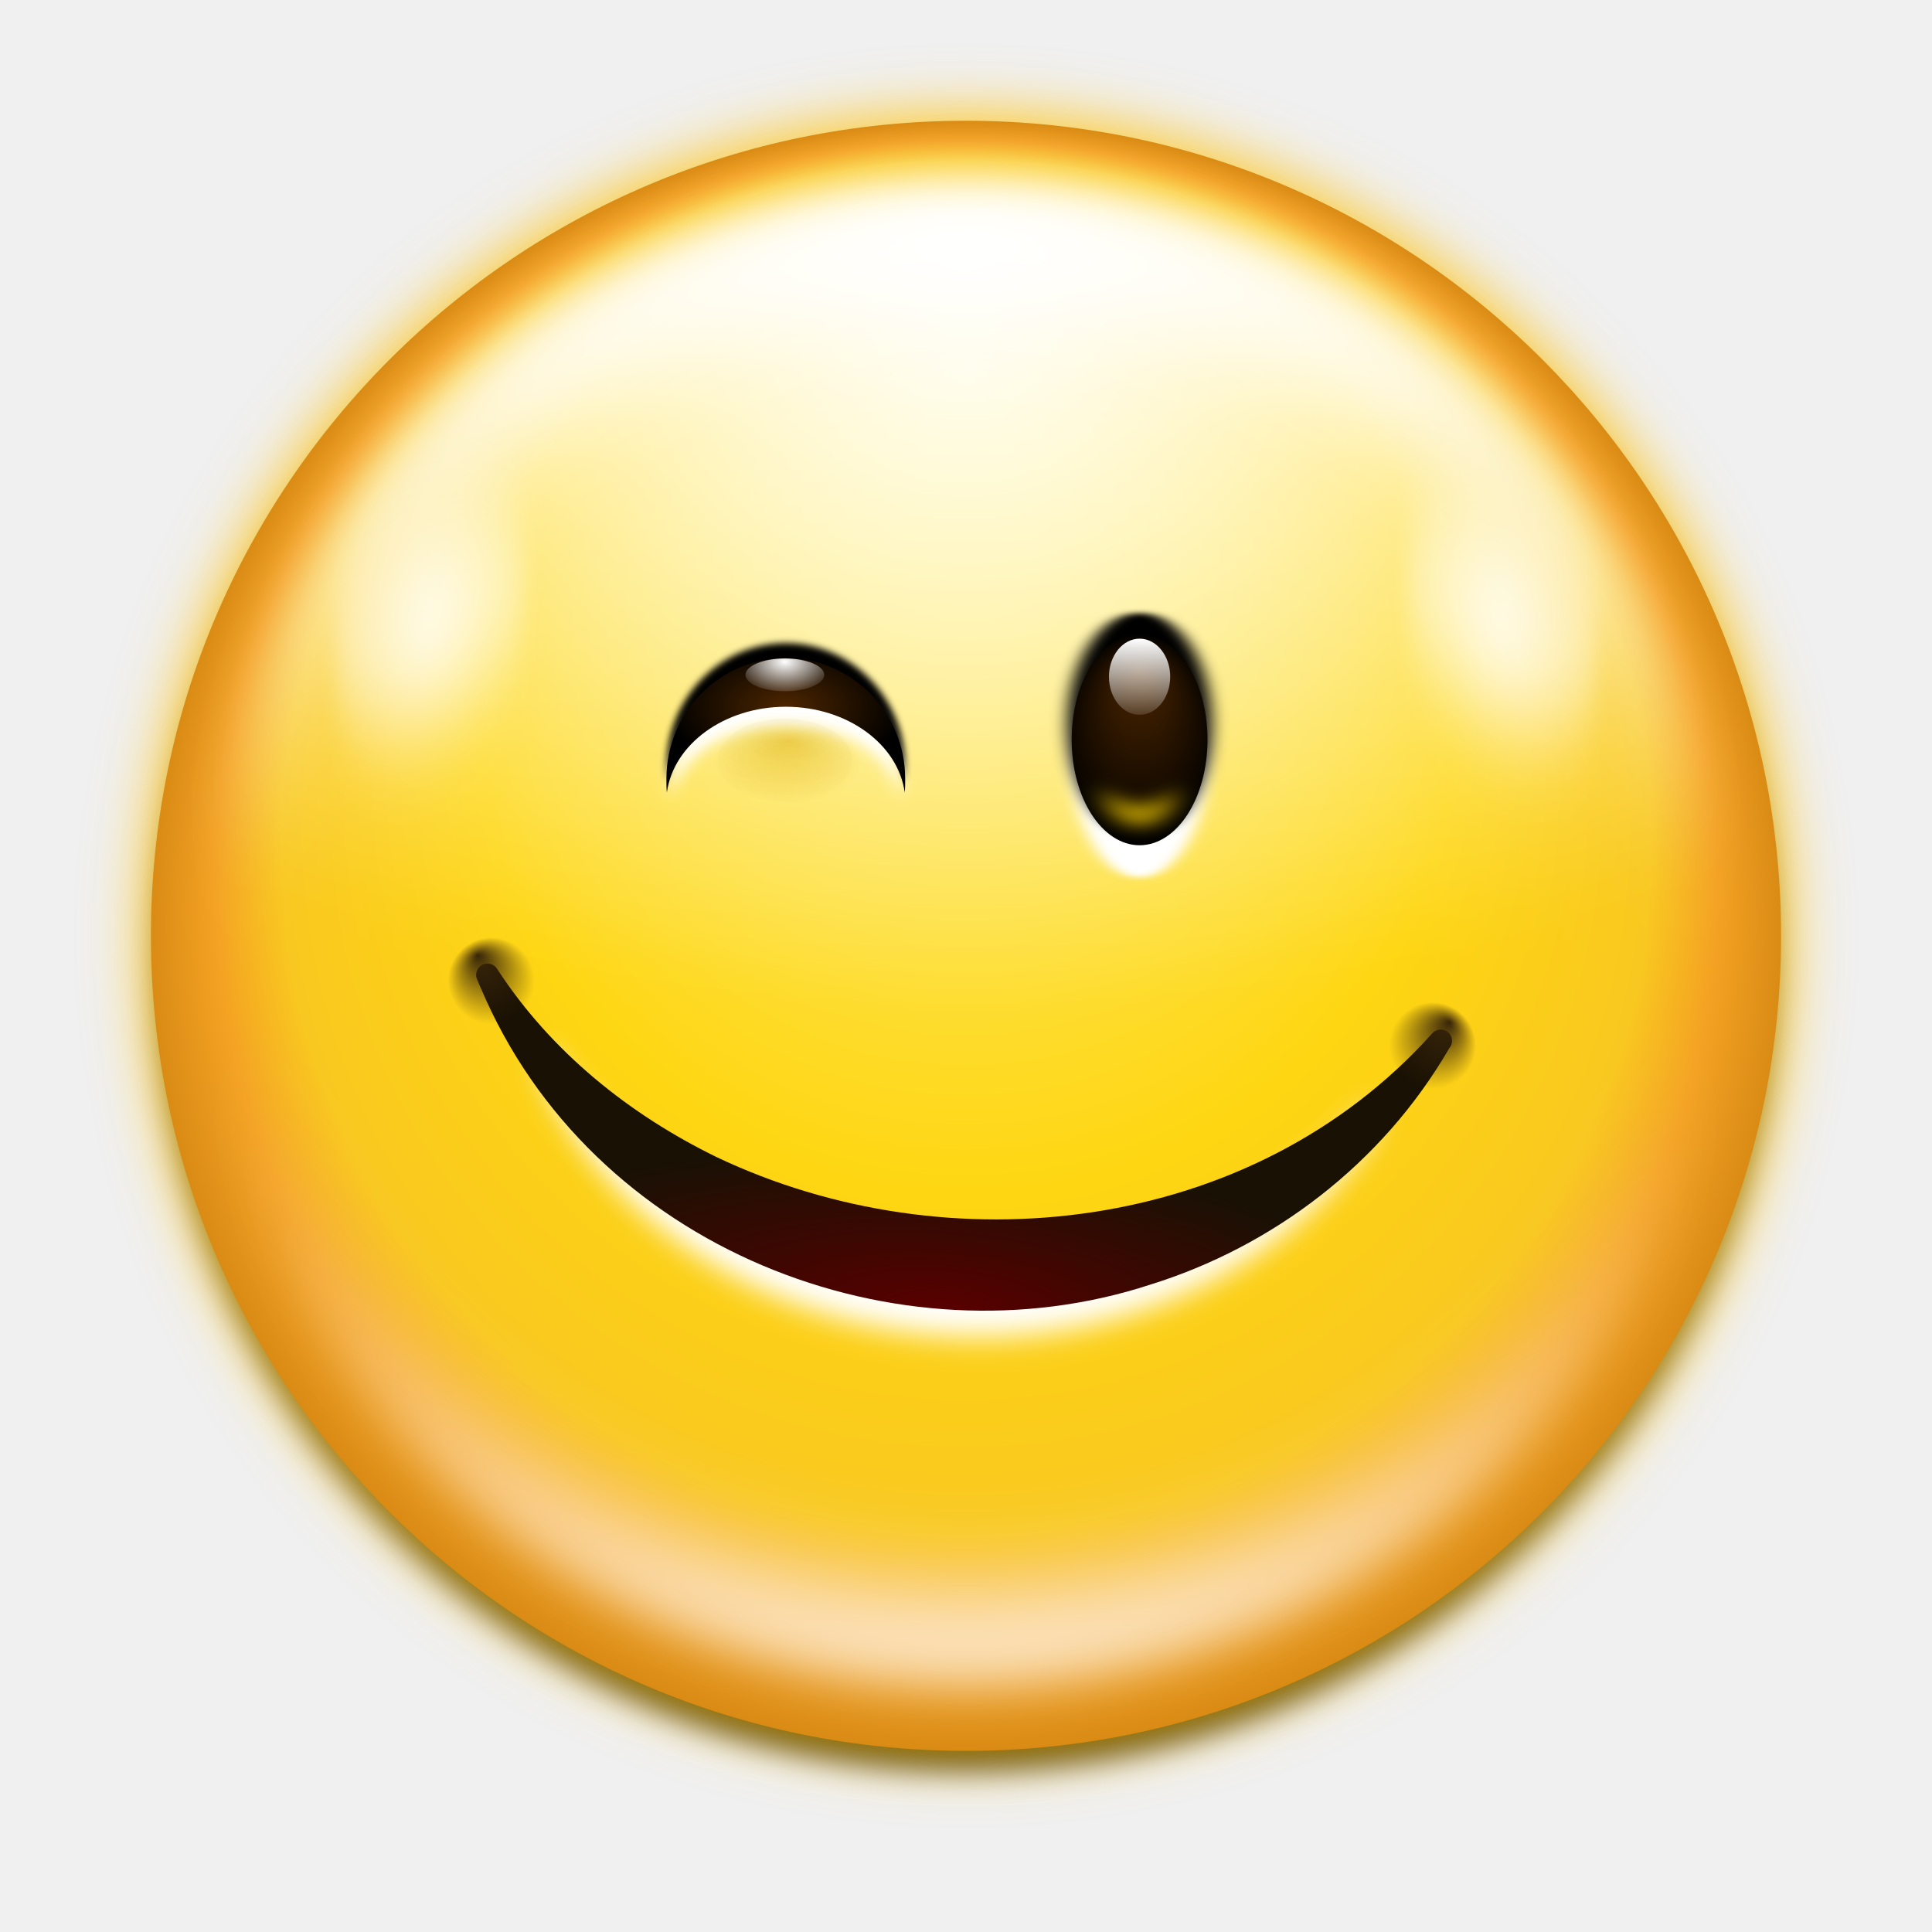
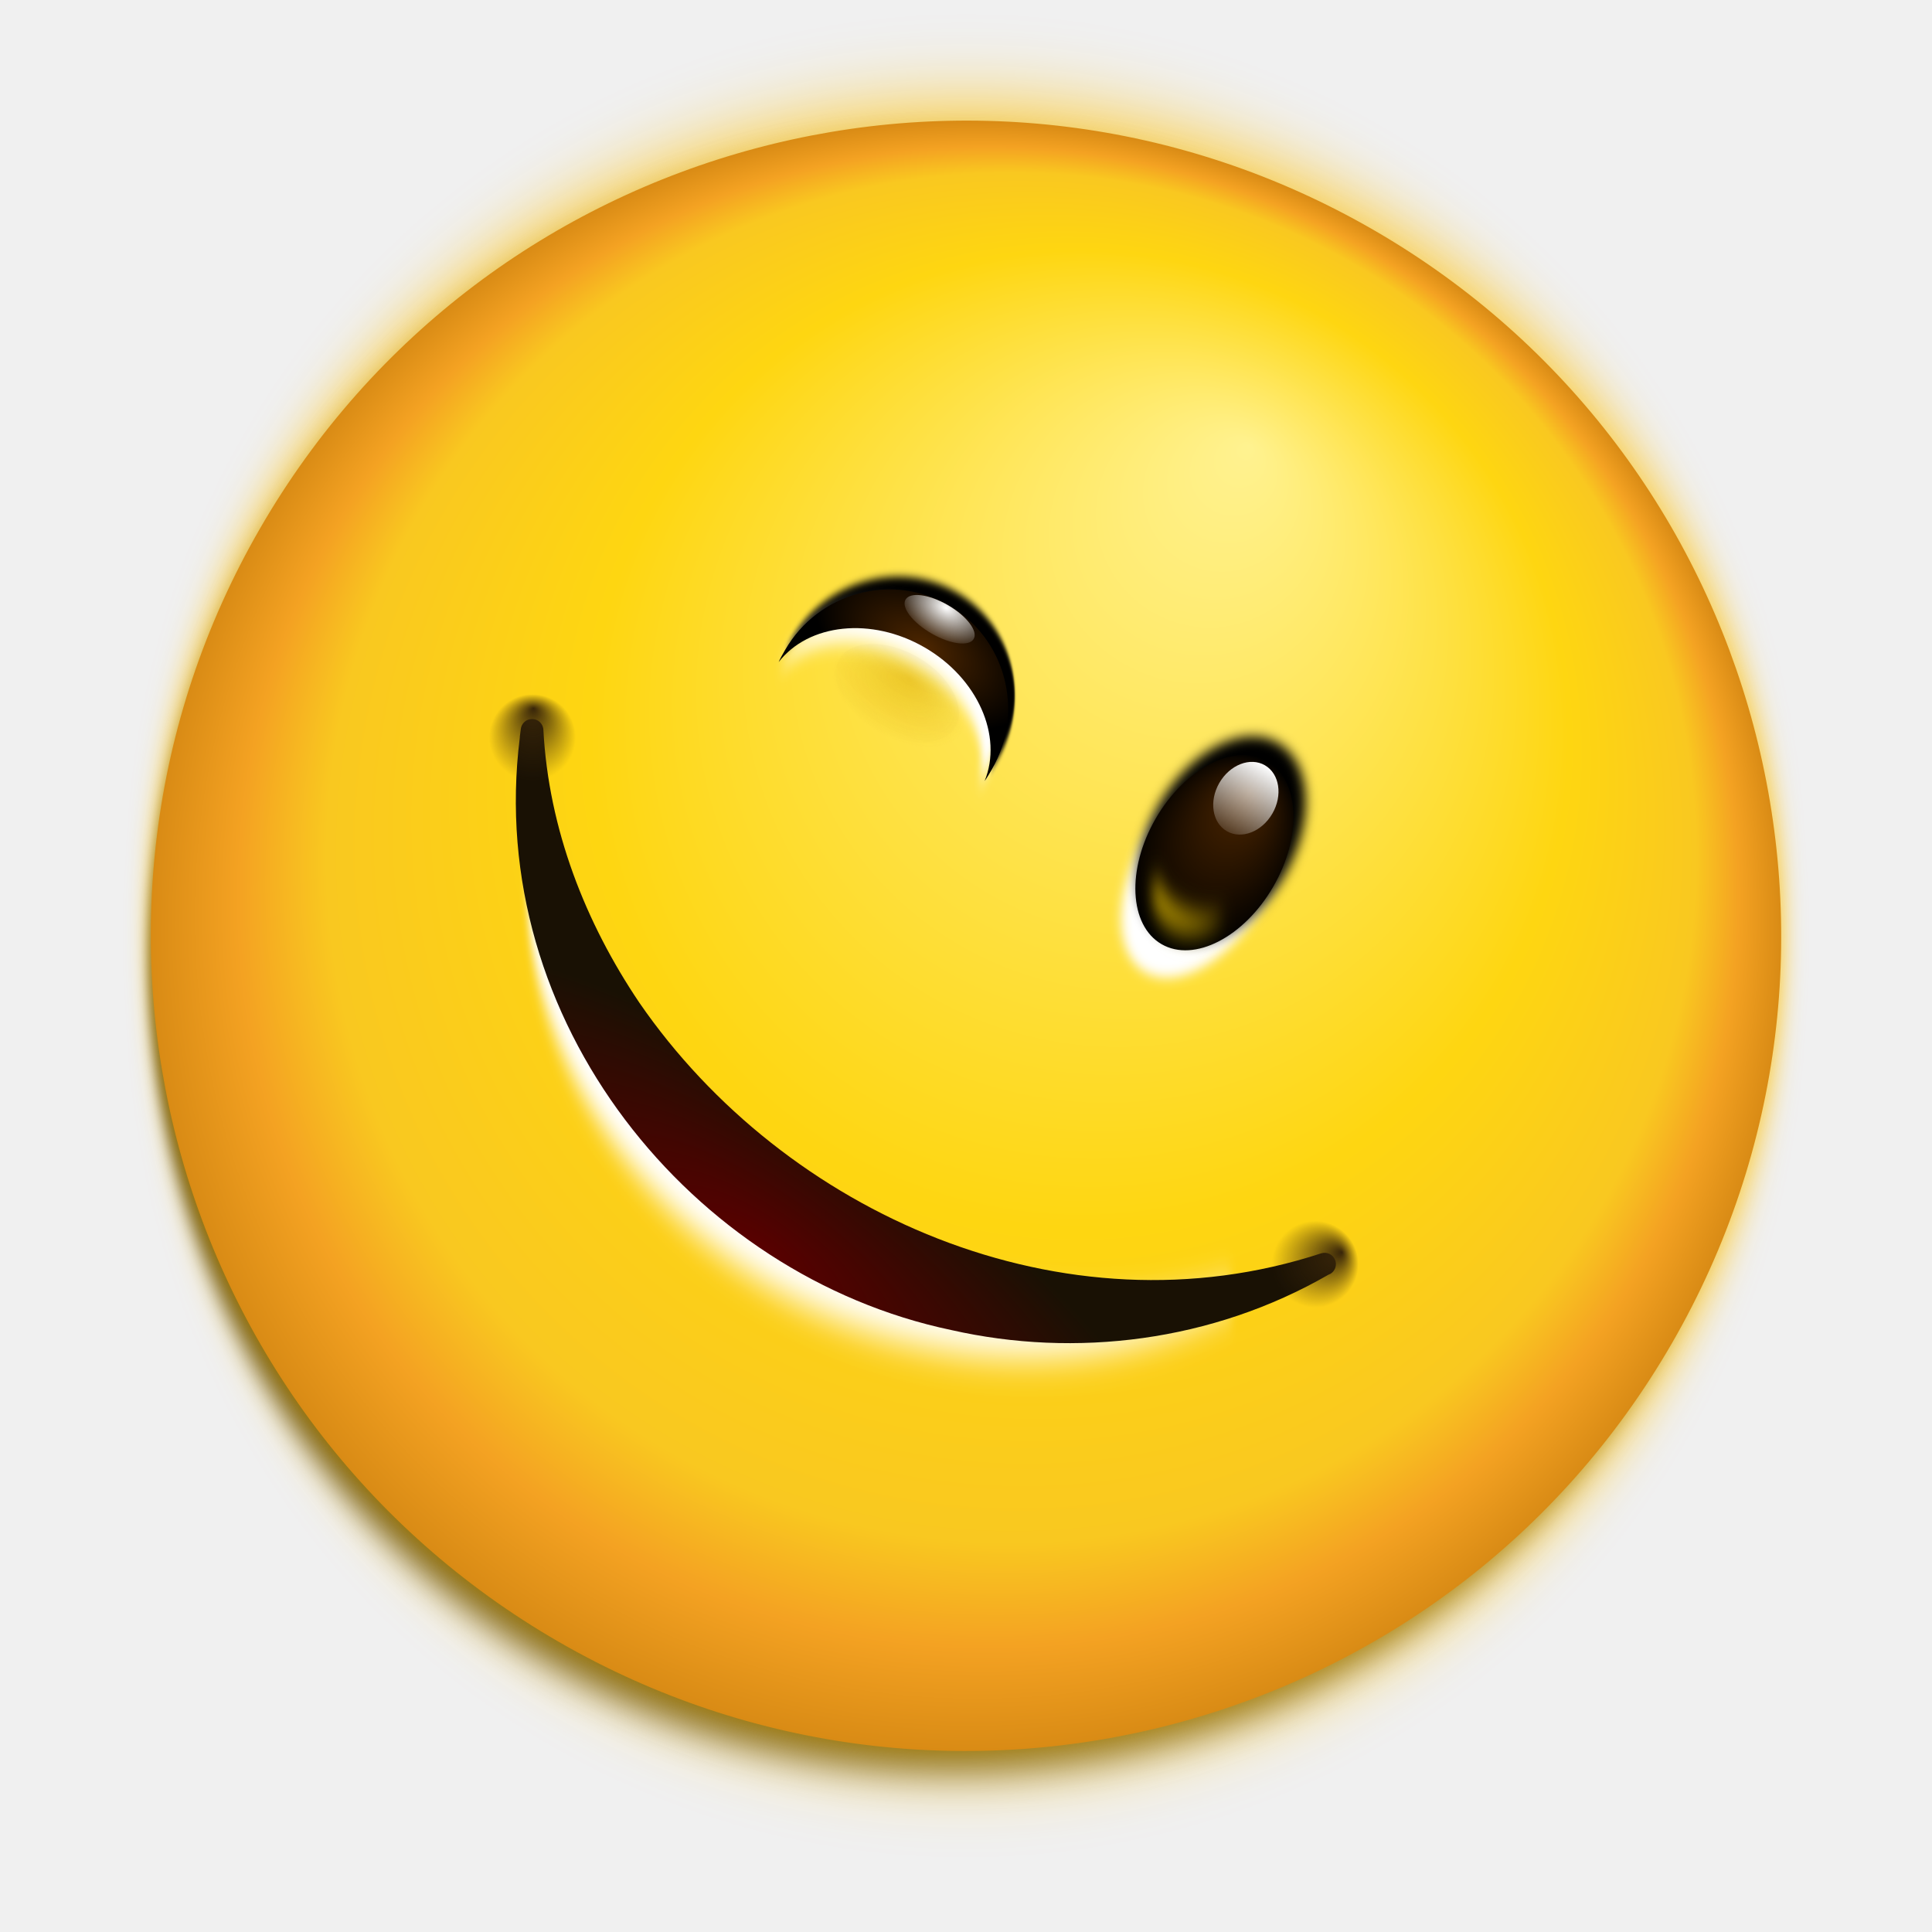
<svg xmlns="http://www.w3.org/2000/svg" xmlns:xlink="http://www.w3.org/1999/xlink" width="256" height="256" id="svg2" version="1.0">
  <defs id="defs4">
    <linearGradient id="linearGradient3881">
      <stop style="stop-color:#e3ad00;stop-opacity:1;" offset="0" id="stop3884" />
      <stop style="stop-color:#e3ad00;stop-opacity:0;" offset="1" id="stop3886" />
    </linearGradient>
    <linearGradient id="linearGradient4445">
      <stop style="stop-color:#382509;stop-opacity:1;" offset="0" id="stop4447" />
      <stop style="stop-color:#382509;stop-opacity:0;" offset="1" id="stop4449" />
    </linearGradient>
    <linearGradient id="linearGradient4412">
      <stop style="stop-color:#590000;stop-opacity:1;" offset="0" id="stop4414" />
      <stop style="stop-color:#191104;stop-opacity:1" offset="1" id="stop4416" />
    </linearGradient>
    <linearGradient id="linearGradient3879">
      <stop style="stop-color:#4d2600;stop-opacity:1" offset="0" id="stop3881" />
      <stop style="stop-color:#000000;stop-opacity:1" offset="1" id="stop3883" />
    </linearGradient>
    <linearGradient id="linearGradient3420">
      <stop style="stop-color:#ffffff;stop-opacity:1;" offset="0" id="stop3422" />
      <stop style="stop-color:#ffffff;stop-opacity:0;" offset="1" id="stop3424" />
    </linearGradient>
    <linearGradient id="linearGradient3350">
      <stop style="stop-color:#ffffff;stop-opacity:1;" offset="0" id="stop3352" />
      <stop style="stop-color:#ffffff;stop-opacity:0;" offset="1" id="stop3354" />
    </linearGradient>
    <linearGradient id="linearGradient3157">
      <stop style="stop-color:#fff290;stop-opacity:1" offset="0" id="stop3159" />
      <stop id="stop3178" offset="0.6" style="stop-color:#fed611;stop-opacity:1" />
      <stop style="stop-color:#f9c820;stop-opacity:1" offset="0.84" id="stop3180" />
      <stop id="stop3182" offset="0.92" style="stop-color:#f4a222;stop-opacity:1" />
      <stop style="stop-color:#d98b15;stop-opacity:1" offset="1" id="stop3161" />
    </linearGradient>
    <radialGradient xlink:href="#linearGradient3157" id="radialGradient3196" cx="70" cy="70" fx="70" fy="32.5" r="54" gradientUnits="userSpaceOnUse" gradientTransform="translate(-4.5000002e-6,-1.0137567e-6)" />
    <filter id="filter3255">
      <feGaussianBlur stdDeviation="1.1" id="feGaussianBlur3257" />
    </filter>
    <filter id="filter3282">
      <feGaussianBlur stdDeviation="2.16" id="feGaussianBlur3284" />
    </filter>
    <clipPath clipPathUnits="userSpaceOnUse" id="clipPath3327">
      <path transform="matrix(1.851852,0,0,1.851852,-1.629614,-5.629625)" d="M 124,70 A 54,54 0 1 1 16,70 A 54,54 0 1 1 124,70 z" id="path3329" style="opacity:1;fill:#ffffff;fill-opacity:1;stroke:none;stroke-width:0.8;stroke-linecap:round;stroke-linejoin:round;stroke-miterlimit:4;stroke-dasharray:none;stroke-opacity:1" />
    </clipPath>
    <filter id="filter3338">
      <feGaussianBlur stdDeviation="3.2" id="feGaussianBlur3340" />
    </filter>
    <radialGradient xlink:href="#linearGradient3350" id="radialGradient3356" cx="128" cy="-2.667" fx="128" fy="-2.667" r="100" gradientTransform="matrix(1.688579,0,0,1.013148,-88.13815,34.70173)" gradientUnits="userSpaceOnUse" />
    <clipPath clipPathUnits="userSpaceOnUse" id="clipPath3371">
      <path transform="matrix(1.851852,0,0,1.851852,-1.629632,-5.629643)" d="M 124,70 A 54,54 0 1 1 16,70 A 54,54 0 1 1 124,70 z" id="path3373" style="opacity:1;fill:#ffffff;fill-opacity:1;stroke:none;stroke-width:0.8;stroke-linecap:round;stroke-linejoin:round;stroke-miterlimit:4;stroke-dasharray:none;stroke-opacity:1" />
    </clipPath>
    <filter id="filter3406">
      <feGaussianBlur stdDeviation="3" id="feGaussianBlur3408" />
    </filter>
    <filter id="filter3414">
      <feGaussianBlur stdDeviation="6" id="feGaussianBlur3416" />
    </filter>
    <radialGradient xlink:href="#linearGradient3420" id="radialGradient3426" cx="70" cy="70" fx="70" fy="70" r="54" gradientUnits="userSpaceOnUse" gradientTransform="matrix(1.444758,0.1160208,-0.2610466,1.444758,-12.85981,-39.25453)" />
    <filter id="filter3448" x="-0.319" width="1.638" y="-0.364" height="1.728">
      <feGaussianBlur stdDeviation="15.667" id="feGaussianBlur3450" />
    </filter>
    <radialGradient xlink:href="#linearGradient3350" id="radialGradient3472" gradientUnits="userSpaceOnUse" gradientTransform="matrix(1.688579,0,0,1.013148,-88.13815,34.70173)" cx="128" cy="-2.667" fx="128" fy="-2.667" r="100" />
    <radialGradient xlink:href="#linearGradient3420" id="radialGradient3474" gradientUnits="userSpaceOnUse" gradientTransform="matrix(1.444758,0.1160208,-0.2610466,1.444758,-12.85981,-39.25453)" cx="70" cy="70" fx="70" fy="70" r="54" />
    <filter id="filter4206" x="-0.344" width="1.688" y="-0.473" height="1.947">
      <feGaussianBlur stdDeviation="1.8" id="feGaussianBlur4208" />
    </filter>
    <filter id="filter4248" x="-0.137" width="1.275" y="-0.027" height="1.055">
      <feGaussianBlur stdDeviation="0.458" id="feGaussianBlur4250" />
    </filter>
    <linearGradient xlink:href="#linearGradient3420" id="linearGradient4280" gradientUnits="userSpaceOnUse" x1="130.109" y1="116" x2="130.109" y2="162.642" />
    <radialGradient xlink:href="#linearGradient4412" id="radialGradient4428" cx="127.982" cy="215.576" fx="127.982" fy="215.576" r="64.807" gradientTransform="matrix(1,0,0,0.320543,0,104.4411)" gradientUnits="userSpaceOnUse" />
    <filter id="filter4439" x="-0.039" width="1.077" y="-0.135" height="1.27">
      <feGaussianBlur stdDeviation="1.832" id="feGaussianBlur4441" />
    </filter>
    <radialGradient xlink:href="#linearGradient4445" id="radialGradient4451" cx="64" cy="133" fx="61.5" fy="129" r="7" gradientUnits="userSpaceOnUse" />
    <radialGradient xlink:href="#linearGradient4445" id="radialGradient4455" gradientUnits="userSpaceOnUse" cx="64" cy="133" fx="61.5" fy="129" r="7" />
-     <filter id="filter3565">
-       <feGaussianBlur id="feGaussianBlur3567" stdDeviation="1.796" />
-     </filter>
    <linearGradient y2="255.543" x2="167" y1="106.94" x1="167" gradientUnits="userSpaceOnUse" id="linearGradient3455" xlink:href="#linearGradient3367" />
    <linearGradient gradientUnits="userSpaceOnUse" y2="291.318" x2="167" y1="101" x1="167" id="linearGradient3373" xlink:href="#linearGradient3367" />
    <linearGradient y2="164" x2="42.519" y1="164" x1="128" spreadMethod="reflect" gradientTransform="matrix(0.9818182,0,0,1,2.327272,0)" gradientUnits="userSpaceOnUse" id="linearGradient3178" xlink:href="#linearGradient3191" />
    <linearGradient y2="147.134" x2="137.942" y1="143" x1="137.942" gradientUnits="userSpaceOnUse" id="linearGradient3176" xlink:href="#linearGradient3413" />
    <linearGradient y2="164" x2="128.109" y1="164" x1="71.858" spreadMethod="reflect" gradientTransform="matrix(0.9818182,0,0,1,2.327272,0)" gradientUnits="userSpaceOnUse" id="linearGradient3174" xlink:href="#linearGradient6699" />
    <radialGradient r="76.545" fy="230.953" fx="128" cy="166.448" cx="128" gradientTransform="matrix(1.583193,-1.5177422e-8,0,0.5813539,-74.64864,66.23478)" gradientUnits="userSpaceOnUse" id="radialGradient3172" xlink:href="#linearGradient4031" />
    <radialGradient r="76.545" fy="181.061" fx="128" cy="181.061" cx="128" gradientTransform="matrix(1.058996,3.6583493e-8,-2.4821853e-8,0.7185273,-7.551461,43.40252)" gradientUnits="userSpaceOnUse" id="radialGradient3170" xlink:href="#linearGradient3572" />
    <linearGradient id="linearGradient6699">
      <stop id="stop6701" offset="0" style="stop-color:#e0e0e0;stop-opacity:1" />
      <stop id="stop6703" offset="1" style="stop-color:#ffffff;stop-opacity:1" />
    </linearGradient>
    <linearGradient id="linearGradient6418">
      <stop style="stop-color:#eeeeee;stop-opacity:1;" offset="0" id="stop6420" />
      <stop style="stop-color:#ffffff;stop-opacity:1" offset="1" id="stop6422" />
    </linearGradient>
    <linearGradient id="linearGradient3572">
      <stop style="stop-color:#fffcca;stop-opacity:1" offset="0" id="stop3574" />
      <stop id="stop3576" offset="0.3" style="stop-color:#ffd81b;stop-opacity:1" />
      <stop style="stop-color:#f9d93b;stop-opacity:1" offset="0.75" id="stop3578" />
      <stop style="stop-color:#f49b23;stop-opacity:1" offset="1" id="stop3580" />
    </linearGradient>
    <linearGradient id="linearGradient5268">
      <stop style="stop-color:#ffffff;stop-opacity:1;" offset="0" id="stop5270" />
      <stop style="stop-color:#ffffff;stop-opacity:0;" offset="1" id="stop5272" />
    </linearGradient>
    <linearGradient id="linearGradient3874">
      <stop style="stop-color:#382509;stop-opacity:1;" offset="0" id="stop3876" />
      <stop style="stop-color:#382509;stop-opacity:0;" offset="1" id="stop3878" />
    </linearGradient>
    <linearGradient id="linearGradient3191">
      <stop style="stop-color:#fffeee;stop-opacity:1;" offset="0" id="stop3193" />
      <stop id="stop6709" offset="0.32" style="stop-color:#fffeee;stop-opacity:0.791;" />
      <stop style="stop-color:#fffeee;stop-opacity:0;" offset="1" id="stop3195" />
    </linearGradient>
    <filter height="1.28" y="-0.14" width="1.158" x="-0.079" id="filter3773">
      <feGaussianBlur id="feGaussianBlur3775" stdDeviation="1.039" />
    </filter>
    <linearGradient id="linearGradient3413">
      <stop style="stop-color:#000000;stop-opacity:1;" offset="0" id="stop3415" />
      <stop style="stop-color:#000000;stop-opacity:0;" offset="1" id="stop3417" />
    </linearGradient>
    <linearGradient id="linearGradient4031">
      <stop style="stop-color:#ffffff;stop-opacity:0" offset="0" id="stop4033" />
      <stop id="stop4037" offset="0.5" style="stop-color:#ffffff;stop-opacity:0;" />
      <stop style="stop-color:#000000;stop-opacity:1" offset="1" id="stop4035" />
    </linearGradient>
    <clipPath clipPathUnits="userSpaceOnUse" id="clipPath6612">
      <path id="path6614" d="M 128,120 C 103.409,120 79.643,120.626 57.097,121.805 C 56.371,125.98 56,130.28 56,134.667 C 56,175.147 88.256,208 128,208 C 167.744,208 200,175.147 200,134.667 C 200,130.28 199.629,125.98 198.903,121.805 C 176.357,120.626 152.591,120 128,120 z" style="opacity:1;fill:url(#linearGradient6616);fill-opacity:1;stroke:none;stroke-width:20;stroke-linecap:round;stroke-linejoin:round;stroke-miterlimit:4;stroke-dasharray:none;stroke-opacity:0" />
    </clipPath>
    <linearGradient xlink:href="#linearGradient6418" id="linearGradient6616" gradientUnits="userSpaceOnUse" gradientTransform="matrix(0.9818182,0,0,1,2.327272,0)" spreadMethod="reflect" x1="71.858" y1="164" x2="128.109" y2="164" />
    <radialGradient r="54" fy="70" fx="70" cy="70" cx="70" gradientTransform="matrix(1.444758,0.1160208,-0.2610466,1.444758,-12.85981,-39.25453)" gradientUnits="userSpaceOnUse" id="radialGradient3548" xlink:href="#linearGradient3420" />
    <radialGradient gradientTransform="matrix(1.444758,0.1160208,-0.2610466,1.444758,-12.85981,-39.25453)" gradientUnits="userSpaceOnUse" r="54" fy="70" fx="70" cy="70" cx="70" id="radialGradient3542" xlink:href="#linearGradient3420" />
    <clipPath id="clipPath3530" clipPathUnits="userSpaceOnUse">
      <path style="opacity:1;fill:#ffffff;fill-opacity:1;stroke:none;stroke-width:0.8;stroke-linecap:round;stroke-linejoin:round;stroke-miterlimit:4;stroke-dasharray:none;stroke-opacity:1" id="path3532" d="M 124,70 A 54,54 0 1 1 16,70 A 54,54 0 1 1 124,70 z" transform="matrix(1.851852,0,0,1.851852,-1.629632,-5.629643)" />
    </clipPath>
    <radialGradient gradientUnits="userSpaceOnUse" gradientTransform="matrix(1.688579,0,0,1.013148,-88.13815,34.70173)" r="100" fy="-2.667" fx="128" cy="-2.667" cx="128" id="radialGradient3528" xlink:href="#linearGradient3350" />
    <clipPath id="clipPath3520" clipPathUnits="userSpaceOnUse">
      <path style="opacity:1;fill:#ffffff;fill-opacity:1;stroke:none;stroke-width:0.8;stroke-linecap:round;stroke-linejoin:round;stroke-miterlimit:4;stroke-dasharray:none;stroke-opacity:1" id="path3522" d="M 124,70 A 54,54 0 1 1 16,70 A 54,54 0 1 1 124,70 z" transform="matrix(1.851852,0,0,1.851852,-1.629614,-5.629625)" />
    </clipPath>
    <radialGradient gradientTransform="translate(-4.5000002e-6,-1.0137567e-6)" gradientUnits="userSpaceOnUse" r="54" fy="32.5" fx="70" cy="70" cx="70" id="radialGradient3510" xlink:href="#linearGradient3157" />
    <linearGradient id="linearGradient3498">
      <stop id="stop3500" offset="0" style="stop-color:#fff290;stop-opacity:1" />
      <stop style="stop-color:#fed611;stop-opacity:1" offset="0.6" id="stop3502" />
      <stop id="stop3504" offset="0.84" style="stop-color:#f9c820;stop-opacity:1" />
      <stop style="stop-color:#f4a222;stop-opacity:1" offset="0.92" id="stop3506" />
      <stop id="stop3508" offset="1" style="stop-color:#d98b15;stop-opacity:1" />
    </linearGradient>
    <linearGradient id="linearGradient3367">
      <stop id="stop3369" offset="0" style="stop-color:#000000;stop-opacity:1;" />
      <stop id="stop3371" offset="1" style="stop-color:#000000;stop-opacity:0;" />
    </linearGradient>
    <radialGradient xlink:href="#linearGradient3350" id="radialGradient3659" gradientUnits="userSpaceOnUse" gradientTransform="matrix(1.688579,0,0,1.013148,-88.13815,34.70173)" cx="128" cy="-2.667" fx="128" fy="-2.667" r="100" />
    <linearGradient xlink:href="#linearGradient3367" id="linearGradient3727" gradientUnits="userSpaceOnUse" x1="167" y1="106.94" x2="167" y2="255.543" />
    <radialGradient xlink:href="#linearGradient3350" id="radialGradient3775" gradientUnits="userSpaceOnUse" gradientTransform="matrix(1.688579,0,0,1.013148,-88.13815,34.70173)" cx="128" cy="-2.667" fx="128" fy="-2.667" r="100" />
    <radialGradient xlink:href="#linearGradient3879" id="radialGradient3808" gradientUnits="userSpaceOnUse" gradientTransform="matrix(1.199052,0,0,5,-26.27488,-544)" cx="132" cy="136" fx="132" fy="133.375" r="4" />
    <linearGradient xlink:href="#linearGradient3420" id="linearGradient3810" gradientUnits="userSpaceOnUse" x1="130.109" y1="116" x2="130.109" y2="162.642" />
    <filter id="filter3856">
      <feGaussianBlur stdDeviation="0.41" id="feGaussianBlur3858" />
    </filter>
    <radialGradient xlink:href="#linearGradient3879" id="radialGradient3867" gradientUnits="userSpaceOnUse" gradientTransform="matrix(1.977443,0,0,1.111859,-107.5864,-330.3142)" cx="107" cy="379.283" fx="107" fy="379.283" r="8" />
    <radialGradient xlink:href="#linearGradient3874" id="radialGradient3871" gradientUnits="userSpaceOnUse" gradientTransform="matrix(1.902483,0,0,1.175798,-95.57216,-14.86066)" cx="105.899" cy="96.837" fx="105.899" fy="89.718" r="8.899" />
    <radialGradient xlink:href="#linearGradient5268" id="radialGradient3875" cx="104.5" cy="87.495" fx="104.5" fy="87.495" r="4.75" gradientTransform="matrix(1.094126,-2.9505534e-7,1.881948e-7,0.6978648,-9.836131,27.50256)" gradientUnits="userSpaceOnUse" />
    <radialGradient xlink:href="#linearGradient3881" id="radialGradient3888" cx="104.5" cy="89.812" fx="104.5" fy="87.845" r="3.75" gradientTransform="matrix(1,0,0,0.4166667,0,52.39062)" gradientUnits="userSpaceOnUse" />
+     <radialGradient xlink:href="#linearGradient4412" id="radialGradient4885" gradientUnits="userSpaceOnUse" gradientTransform="matrix(0.9976363,0.06871355,-0.02202565,0.3197853,2.065759,95.7417)" cx="127.982" cy="215.576" fx="127.982" fy="215.576" r="64.807" />
+     <radialGradient xlink:href="#linearGradient3157" id="radialGradient4925" gradientUnits="userSpaceOnUse" gradientTransform="translate(-4.5000002e-6,-1.0137567e-6)" cx="70" cy="70" fx="70" fy="32.5" r="54" />
+     <radialGradient xlink:href="#linearGradient3879" id="radialGradient4927" gradientUnits="userSpaceOnUse" gradientTransform="matrix(1.199052,0,0,5,-26.27488,-544)" cx="132" cy="136" fx="132" fy="133.375" r="4" />
+     <linearGradient xlink:href="#linearGradient3420" id="linearGradient4929" gradientUnits="userSpaceOnUse" x1="130.109" y1="116" x2="130.109" y2="162.642" />
+     <radialGradient xlink:href="#linearGradient4412" id="radialGradient4931" gradientUnits="userSpaceOnUse" gradientTransform="matrix(0.9976363,0.06871355,-0.02202565,0.3197853,2.065759,95.7417)" cx="127.982" cy="215.576" fx="127.982" fy="215.576" r="64.807" />
+     <radialGradient xlink:href="#linearGradient4445" id="radialGradient4933" gradientUnits="userSpaceOnUse" cx="64" cy="133" fx="61.5" fy="129" r="7" />
+     <radialGradient xlink:href="#linearGradient4445" id="radialGradient4935" gradientUnits="userSpaceOnUse" cx="64" cy="133" fx="61.5" fy="129" r="7" />
+     <radialGradient xlink:href="#linearGradient3881" id="radialGradient4937" gradientUnits="userSpaceOnUse" gradientTransform="matrix(1,0,0,0.4166667,0,52.39062)" cx="104.5" cy="89.812" fx="104.5" fy="87.845" r="3.75" />
+     <radialGradient xlink:href="#linearGradient3879" id="radialGradient4939" gradientUnits="userSpaceOnUse" gradientTransform="matrix(1.977443,0,0,1.111859,-107.5864,-330.3142)" cx="107" cy="379.283" fx="107" fy="379.283" r="8" />
+     <radialGradient xlink:href="#linearGradient3874" id="radialGradient4941" gradientUnits="userSpaceOnUse" gradientTransform="matrix(1.902483,0,0,1.175798,-95.57216,-14.86066)" cx="105.899" cy="96.837" fx="105.899" fy="89.718" r="8.899" />
+     <radialGradient xlink:href="#linearGradient5268" id="radialGradient4943" gradientUnits="userSpaceOnUse" gradientTransform="matrix(1.094126,-2.9505534e-7,1.881948e-7,0.6978648,-9.836131,27.50256)" cx="104.5" cy="87.495" fx="104.5" fy="87.495" r="4.75" />
  </defs>
  <g id="layer1">
-     <g id="g4354">
-       <path style="opacity:1;fill:#000000;fill-opacity:1;stroke:none;stroke-width:2;stroke-linecap:round;stroke-linejoin:round;stroke-miterlimit:4;stroke-dasharray:none;stroke-opacity:1;filter:url(#filter3255)" id="path3245" d="M 124,70 A 54,54 0 1 1 16,70 A 54,54 0 1 1 124,70 z" transform="matrix(1.967319,0,0,1.967319,-9.712301,-10.0725)" />
-       <path style="opacity:1;fill:#ffbf00;fill-opacity:1;stroke:none;stroke-width:0.8;stroke-linecap:round;stroke-linejoin:round;stroke-miterlimit:4;stroke-dasharray:none;stroke-opacity:1;filter:url(#filter3282)" id="path3276" d="M 124,70 A 54,54 0 1 1 16,70 A 54,54 0 1 1 124,70 z" transform="matrix(2,0,0,2,-11.99999,-16)" />
-       <path transform="matrix(2,0,0,2,-11.99999,-16)" d="M 124,70 A 54,54 0 1 1 16,70 A 54,54 0 1 1 124,70 z" id="path2385" style="opacity:1;fill:url(#radialGradient3196);fill-opacity:1;stroke:none;stroke-width:0.8;stroke-linecap:round;stroke-linejoin:round;stroke-miterlimit:4;stroke-dasharray:none;stroke-opacity:1" />
-       <g style="filter:url(#filter3338)" id="g3331">
-         <path style="opacity:1;fill:url(#radialGradient3356);fill-opacity:1;stroke:none;stroke-width:0.8;stroke-linecap:round;stroke-linejoin:round;stroke-miterlimit:4;stroke-dasharray:none;stroke-opacity:1" d="M 128 24 C 72.8 24 28 68.8 28 124 C 28 124.468 28.025 124.94 28.031 125.406 C 55.92 137.089 90.518 144 128 144 C 165.482 144 200.08 137.089 227.969 125.406 C 227.975 124.94 228 124.468 228 124 C 228 68.8 183.2 24 128 24 z " id="path3299" clip-path="url(#clipPath3327)" />
+     <g id="g4903" transform="matrix(0.8660254,0.5,-0.5,0.8660254,79.14875,-47.38715)">
+       <path style="fill:#000000;fill-opacity:1;stroke:none;filter:url(#filter3255)" id="path3245" d="M 124,70 C 124,99.823 99.823,124 70,124 40.177,124 16,99.823 16,70 16,40.177 40.177,16 70,16 c 29.823,0 54,24.177 54,54 z" transform="matrix(1.967319,0,0,1.967319,-9.712301,-10.0725)" />
+       <path style="fill:#ffbf00;fill-opacity:1;stroke:none;filter:url(#filter3282)" id="path3276" d="M 124,70 C 124,99.823 99.823,124 70,124 40.177,124 16,99.823 16,70 16,40.177 40.177,16 70,16 c 29.823,0 54,24.177 54,54 z" transform="matrix(2,0,0,2,-11.99999,-16)" />
+       <path transform="matrix(2,0,0,2,-11.99999,-16)" d="M 124,70 C 124,99.823 99.823,124 70,124 40.177,124 16,99.823 16,70 16,40.177 40.177,16 70,16 c 29.823,0 54,24.177 54,54 z" id="path2385" style="fill:url(#radialGradient4925);fill-opacity:1;stroke:none" />
+       <g id="use3095" transform="matrix(1.125,0,0,1.166667,34,-18.66667)">
+         <path style="fill:#ffffff;fill-opacity:1;stroke:none;filter:url(#filter4248)" id="path3798" d="m 136,136 c 0,11.046 -1.791,20 -4,20 -2.209,0 -4,-8.954 -4,-20 0,-11.046 1.791,-20 4,-20 2.209,0 4,8.954 4,20 z" transform="matrix(1.997523,0,0,0.6769804,-159.673,10.07353)" />
+         <path transform="matrix(2.113744,0,0,0.6341232,-175.0142,12.04496)" d="m 136,136 c 0,11.046 -1.791,20 -4,20 -2.209,0 -4,-8.954 -4,-20 0,-11.046 1.791,-20 4,-20 2.209,0 4,8.954 4,20 z" id="path3800" style="fill:#000000;fill-opacity:1;stroke:none;filter:url(#filter4248)" />
+         <path style="fill:url(#radialGradient4927);fill-opacity:1;stroke:none" id="path3802" d="m 136,136 c 0,11.046 -1.791,20 -4,20 -2.209,0 -4,-8.954 -4,-20 0,-11.046 1.791,-20 4,-20 2.209,0 4,8.954 4,20 z" transform="matrix(2,0,0,0.6,-160,18.4)" />
+         <path transform="matrix(0.9017904,0,0,0.2161928,-15.03634,63.45956)" d="m 136,136 c 0,11.046 -1.791,20 -4,20 -2.209,0 -4,-8.954 -4,-20 0,-11.046 1.791,-20 4,-20 2.209,0 4,8.954 4,20 z" id="path3804" style="fill:url(#linearGradient4929);fill-opacity:1;stroke:none" />
+         <path style="opacity:0.675;fill:#ffd500;fill-opacity:1;stroke:none;filter:url(#filter4206)" d="M 98.719,99.875 C 98.948,104.972 101.666,109 105,109 c 3.334,0 6.052,-4.028 6.281,-9.125 C 110.142,102.306 107.765,104 105,104 c -2.765,0 -5.142,-1.694 -6.281,-4.125 z" transform="matrix(0.7431694,0,0,0.5048923,25.96721,54.82388)" id="path3806" />
      </g>
-       <g style="filter:url(#filter3406)" id="g3399">
-         <path style="opacity:1;fill:#ffffff;fill-opacity:1;stroke:none;stroke-width:0.8;stroke-linecap:round;stroke-linejoin:round;stroke-miterlimit:4;stroke-dasharray:none;stroke-opacity:1;filter:url(#filter3414)" d="M 128 24 C 72.8 24 28 68.8 28 124 C 28 124.353 27.996 124.71 28 125.062 C 28.586 78.022 73.164 40 128 40 C 182.836 40 227.414 78.022 228 125.062 C 228.004 124.71 228 124.353 228 124 C 228 68.8 183.2 24 128 24 z M 29.156 139.094 C 36.443 187.137 77.933 224 128 224 C 178.067 224 219.557 187.137 226.844 139.094 C 219.505 180.36 178.025 212 128 212 C 77.975 212 36.495 180.36 29.156 139.094 z " id="path3362" clip-path="url(#clipPath3371)" />
-       </g>
-       <path style="opacity:1;fill:url(#radialGradient3426);fill-opacity:1;stroke:none;stroke-width:0.8;stroke-linecap:round;stroke-linejoin:round;stroke-miterlimit:4;stroke-dasharray:none;stroke-opacity:1;filter:url(#filter3448)" id="path3418" d="M 124,70 A 54,54 0 1 1 16,70 A 54,54 0 1 1 124,70 z" transform="matrix(0.2012495,8.5970649e-2,-0.1289559,0.3018741,51.93946,54.85086)" />
-       <path transform="matrix(-0.2012495,8.5970649e-2,0.1289559,0.3018741,204.0606,54.85086)" d="M 124,70 A 54,54 0 1 1 16,70 A 54,54 0 1 1 124,70 z" id="path3470" style="opacity:1;fill:url(#radialGradient3474);fill-opacity:1;stroke:none;stroke-width:0.8;stroke-linecap:round;stroke-linejoin:round;stroke-miterlimit:4;stroke-dasharray:none;stroke-opacity:1;filter:url(#filter3448)" />
-     </g>
-     <g id="g4337">
-       <g id="use3095" transform="matrix(1.125,0,0,1.166667,34,-18.66667)">
-         <path style="opacity:1;fill:#ffffff;fill-opacity:1;stroke:none;stroke-width:4;stroke-linecap:round;stroke-linejoin:round;stroke-miterlimit:4;stroke-dasharray:none;stroke-opacity:1;filter:url(#filter4248)" id="path3798" d="M 136,136 A 4,20 0 1 1 128,136 A 4,20 0 1 1 136,136 z" transform="matrix(1.997523,0,0,0.6769804,-159.673,10.07353)" />
-         <path transform="matrix(2.113744,0,0,0.6341232,-175.0142,12.04496)" d="M 136,136 A 4,20 0 1 1 128,136 A 4,20 0 1 1 136,136 z" id="path3800" style="opacity:1;fill:#000000;fill-opacity:1;stroke:none;stroke-width:4;stroke-linecap:round;stroke-linejoin:round;stroke-miterlimit:4;stroke-dasharray:none;stroke-opacity:1;filter:url(#filter4248)" />
-         <path style="opacity:1;fill:url(#radialGradient3808);fill-opacity:1;stroke:none;stroke-width:4;stroke-linecap:round;stroke-linejoin:round;stroke-miterlimit:4;stroke-dasharray:none;stroke-opacity:1" id="path3802" d="M 136,136 A 4,20 0 1 1 128,136 A 4,20 0 1 1 136,136 z" transform="matrix(2,0,0,0.6,-160,18.4)" />
-         <path transform="matrix(0.9017904,0,0,0.2161928,-15.03634,63.45956)" d="M 136,136 A 4,20 0 1 1 128,136 A 4,20 0 1 1 136,136 z" id="path3804" style="opacity:1;fill:url(#linearGradient3810);fill-opacity:1;stroke:none;stroke-width:4;stroke-linecap:round;stroke-linejoin:round;stroke-miterlimit:4;stroke-dasharray:none;stroke-opacity:1" />
-         <path style="opacity:0.675;fill:#ffd500;fill-opacity:1;stroke:none;stroke-width:4;stroke-linecap:round;stroke-linejoin:round;stroke-miterlimit:4;stroke-dasharray:none;stroke-opacity:1;filter:url(#filter4206)" d="M 98.719,99.875 C 98.948,104.972 101.666,109 105,109 C 108.334,109 111.052,104.972 111.281,99.875 C 110.142,102.306 107.765,104 105,104 C 102.235,104 99.858,102.306 98.719,99.875 z" transform="matrix(0.7431694,0,0,0.5048923,25.96721,54.82388)" id="path3806" />
-       </g>
-     </g>
-     <g id="g4432" transform="matrix(0.9976363,6.8713549e-2,-6.8713549e-2,0.9976363,9.242275,-8.452487)">
-       <path style="opacity:1;fill:#ffffff;fill-opacity:1;stroke:none;stroke-width:3;stroke-linecap:round;stroke-linejoin:round;stroke-miterlimit:4;stroke-dasharray:none;stroke-opacity:1;filter:url(#filter4439)" d="M 72.195,143.499 C 71.753,143.529 71.357,143.754 71.141,144.099 C 70.925,144.444 70.918,144.862 71.123,145.213 L 71.508,145.898 L 71.59,146.021 C 86.568,172.44 123.246,182.36 151.858,172.019 C 165.699,167.24 177.845,157.91 184.735,145.384 C 184.774,145.314 184.835,145.258 184.873,145.188 C 185.144,144.65 184.926,144.016 184.362,143.707 C 183.799,143.397 183.065,143.507 182.646,143.964 C 163.212,166.19 128.134,171.635 100.399,161.908 C 89.978,158.145 80.335,152.231 73.349,143.964 C 73.079,143.644 72.643,143.469 72.195,143.499 z" id="path4435" transform="matrix(0.9824584,0,0,1.030725,2.244998,-4.408922)" />
-       <path id="path4406" d="M 64.562,132 C 64.06,132.038 63.61,132.325 63.364,132.766 C 63.119,133.206 63.111,133.74 63.344,134.188 L 63.781,135.062 L 63.875,135.219 C 80.902,168.943 122.598,181.607 155.125,168.406 C 170.859,162.306 184.667,150.396 192.5,134.406 C 192.544,134.317 192.613,134.245 192.656,134.156 C 192.965,133.469 192.716,132.66 192.076,132.265 C 191.435,131.87 190.601,132.01 190.125,132.594 C 168.032,160.965 128.155,167.916 96.625,155.5 C 84.778,150.695 73.816,143.146 65.875,132.594 C 65.567,132.185 65.073,131.961 64.562,132 z" style="opacity:1;fill:url(#radialGradient4428);fill-opacity:1;stroke:none;stroke-width:3;stroke-linecap:round;stroke-linejoin:round;stroke-miterlimit:4;stroke-dasharray:none;stroke-opacity:1" />
-       <path style="opacity:1;fill:url(#radialGradient4451);fill-opacity:1;stroke:none;stroke-width:3;stroke-linecap:round;stroke-linejoin:round;stroke-miterlimit:4;stroke-dasharray:none;stroke-opacity:1" id="path4443" d="M 71,133 A 7,7 0 1 1 57,133 A 7,7 0 1 1 71,133 z" transform="matrix(0.8214286,0,0,0.8214286,12.67857,25)" />
-       <path transform="matrix(-0.8214286,0,0,0.8214286,242.8214,25)" d="M 71,133 A 7,7 0 1 1 57,133 A 7,7 0 1 1 71,133 z" id="path4453" style="opacity:1;fill:url(#radialGradient4455);fill-opacity:1;stroke:none;stroke-width:3;stroke-linecap:round;stroke-linejoin:round;stroke-miterlimit:4;stroke-dasharray:none;stroke-opacity:1" />
-     </g>
-     <g id="g3744" transform="translate(0.12281,2.216436)">
-       <g id="g3860">
-         <path transform="matrix(2.584568,0,0,3.474531,-165.8032,-213.2218)" d="M 108.25,89.812 A 3.75,1.562 0 1 1 100.75,89.812 A 3.75,1.562 0 1 1 108.25,89.812 z" id="path3877" style="opacity:0.451;fill:url(#radialGradient3888);fill-opacity:1;stroke:none;stroke-width:2;stroke-linecap:round;stroke-linejoin:round;stroke-miterlimit:4;stroke-dasharray:none;stroke-dashoffset:0;stroke-opacity:1" />
-         <path transform="matrix(1,0,0,1.028106,0,-2.846854)" id="path3812" d="M 104,83.5 C 95.268,83.5 88.18,90.653 88.18,99.481 C 88.18,100.085 88.178,100.703 88.242,101.29 C 89.11,94.898 95.856,89.932 104,89.932 C 112.144,89.932 118.89,94.899 119.758,101.29 C 119.822,100.703 119.82,100.085 119.82,99.481 C 119.82,90.653 112.732,83.5 104,83.5 z" style="opacity:1;fill:#000000;fill-opacity:1;stroke:none;stroke-width:2;stroke-linecap:round;stroke-linejoin:round;stroke-miterlimit:4;stroke-dasharray:none;stroke-opacity:1;filter:url(#filter3856)" />
-         <path id="path3716" d="M 104,87.5 C 95.268,87.5 88.18,94.653 88.18,103.481 C 88.18,104.085 88.178,104.703 88.242,105.29 C 89.11,98.898 95.856,93.932 104,93.932 C 112.144,93.932 118.89,98.899 119.758,105.29 C 119.822,104.703 119.82,104.085 119.82,103.481 C 119.82,94.653 112.732,87.5 104,87.5 z" style="opacity:1;fill:#ffffff;fill-opacity:1;stroke:none;stroke-width:2;stroke-linecap:round;stroke-linejoin:round;stroke-miterlimit:4;stroke-dasharray:none;stroke-opacity:1;filter:url(#filter3773)" transform="matrix(0.966592,0,0,0.8875759,3.474439,10.33711)" />
-         <path style="opacity:1;fill:url(#radialGradient3867);fill-opacity:1;stroke:none;stroke-width:2;stroke-linecap:round;stroke-linejoin:round;stroke-miterlimit:4;stroke-dasharray:none;stroke-opacity:1" d="M 104,85 C 95.268,85 88.18,92.153 88.18,100.981 C 88.18,101.585 88.178,102.203 88.242,102.79 C 89.11,96.398 95.856,91.432 104,91.432 C 112.144,91.432 118.89,96.399 119.758,102.79 C 119.822,102.203 119.82,101.585 119.82,100.981 C 119.82,92.153 112.732,85 104,85 z" id="path2927" />
-         <path transform="translate(-1.999999,-3.999999)" d="M 114.798,102.5 A 8.899,5.5 0 1 1 97,102.5 A 8.899,5.5 0 1 1 114.798,102.5 z" id="path3777" style="opacity:0.05;fill:url(#radialGradient3871);fill-opacity:1;stroke:none;stroke-width:2;stroke-linecap:round;stroke-linejoin:round;stroke-miterlimit:4;stroke-dasharray:none;stroke-opacity:1" />
-         <path style="opacity:1;fill:url(#radialGradient3875);fill-opacity:1;stroke:none;stroke-width:2;stroke-linecap:round;stroke-linejoin:round;stroke-miterlimit:4;stroke-dasharray:none;stroke-dashoffset:0;stroke-opacity:1" id="path3873" d="M 108.25,89.812 A 3.75,1.562 0 1 1 100.75,89.812 A 3.75,1.562 0 1 1 108.25,89.812 z" transform="matrix(1.390715,0,0,1.390715,-41.45257,-37.69707)" />
+       <path style="fill:#ffffff;fill-opacity:1;stroke:none;filter:url(#filter4439)" d="m 72.195,143.499 c -0.442,0.03 -0.838,0.255 -1.054,0.6 -0.216,0.345 -0.223,0.763 -0.018,1.114 l 0.385,0.685 0.082,0.122 c 14.978,26.419 51.656,36.34 80.268,25.998 13.84,-4.779 25.986,-14.109 32.877,-26.635 0.038,-0.07 0.1,-0.126 0.137,-0.196 0.271,-0.538 0.053,-1.172 -0.511,-1.482 -0.564,-0.31 -1.298,-0.2 -1.716,0.258 -19.434,22.225 -54.512,27.671 -82.248,17.944 -10.421,-3.764 -20.064,-9.678 -27.049,-17.944 -0.271,-0.32 -0.706,-0.496 -1.155,-0.465 z" id="path4435" transform="matrix(0.9801362,0.0675082,-0.07082478,1.028289,11.78492,-12.69673)" />
+       <path id="path4406" d="m 64.582,127.672 c -0.504,0.003 -0.973,0.259 -1.248,0.682 -0.275,0.422 -0.319,0.955 -0.118,1.417 l 0.376,0.903 0.083,0.162 c 14.67,34.815 55.397,50.314 88.754,39.379 16.116,-5.005 30.709,-15.938 39.623,-31.351 0.05,-0.086 0.124,-0.153 0.173,-0.239 0.355,-0.664 0.163,-1.488 -0.449,-1.927 -0.612,-0.439 -1.454,-0.356 -1.969,0.194 -23.99,26.786 -64.251,30.981 -94.853,16.427 -11.488,-5.607 -21.906,-13.892 -29.103,-24.965 -0.279,-0.429 -0.757,-0.686 -1.269,-0.683 z" style="fill:url(#radialGradient4931);fill-opacity:1;stroke:none" />
+       <path style="fill:url(#radialGradient4933);fill-opacity:1;stroke:none" id="path4443" d="m 71,133 c 0,3.866 -3.134,7 -7,7 -3.866,0 -7,-3.134 -7,-7 0,-3.866 3.134,-7 7,-7 3.866,0 7,3.134 7,7 z" transform="matrix(0.819487,0.05644327,-0.05644327,0.819487,20.17304,17.35961)" />
+       <path transform="matrix(-0.819487,-0.05644327,-0.05644327,0.819487,249.7719,33.17354)" d="m 71,133 c 0,3.866 -3.134,7 -7,7 -3.866,0 -7,-3.134 -7,-7 0,-3.866 3.134,-7 7,-7 3.866,0 7,3.134 7,7 z" id="path4453" style="fill:url(#radialGradient4935);fill-opacity:1;stroke:none" />
+       <g transform="translate(0.12281,2.216436)" id="g3860">
+         <path transform="matrix(2.584568,0,0,3.474531,-165.8032,-213.2218)" d="m 108.25,89.812 c 0,0.863 -1.679,1.562 -3.75,1.562 -2.071,0 -3.75,-0.7 -3.75,-1.562 0,-0.863 1.679,-1.562 3.75,-1.562 2.071,0 3.75,0.7 3.75,1.562 z" id="path3877" style="opacity:0.451;fill:url(#radialGradient4937);fill-opacity:1;stroke:none" />
+         <path transform="matrix(1,0,0,1.028106,0,-2.846854)" id="path3812" d="m 104,83.5 c -8.732,0 -15.82,7.153 -15.82,15.981 0,0.604 -0.003,1.222 0.062,1.809 C 89.11,94.898 95.856,89.932 104,89.932 c 8.144,-1.6e-5 14.89,4.966 15.758,11.357 0.065,-0.587 0.062,-1.205 0.062,-1.809 C 119.82,90.653 112.732,83.5 104,83.5 z" style="fill:#000000;fill-opacity:1;stroke:none;filter:url(#filter3856)" />
+         <path id="path3716" d="m 104,87.5 c -8.732,0 -15.82,7.153 -15.82,15.981 0,0.604 -0.003,1.222 0.062,1.809 C 89.11,98.898 95.856,93.932 104,93.932 c 8.144,-1.6e-5 14.89,4.966 15.758,11.357 0.065,-0.587 0.062,-1.205 0.062,-1.809 C 119.82,94.653 112.732,87.5 104,87.5 z" style="fill:#ffffff;fill-opacity:1;stroke:none;filter:url(#filter3773)" transform="matrix(0.966592,0,0,0.8875759,3.474439,10.33711)" />
+         <path style="fill:url(#radialGradient4939);fill-opacity:1;stroke:none" d="m 104,85 c -8.732,0 -15.82,7.153 -15.82,15.981 0,0.604 -0.003,1.222 0.062,1.809 C 89.11,96.398 95.856,91.432 104,91.432 c 8.144,-1.6e-5 14.89,4.966 15.758,11.357 0.065,-0.587 0.062,-1.205 0.062,-1.809 C 119.82,92.153 112.732,85 104,85 z" id="path2927" />
+         <path transform="translate(-1.999999,-3.999999)" d="m 114.798,102.5 c 0,3.038 -3.984,5.5 -8.899,5.5 -4.915,0 -8.899,-2.462 -8.899,-5.5 0,-3.038 3.984,-5.5 8.899,-5.5 4.915,0 8.899,2.462 8.899,5.5 z" id="path3777" style="opacity:0.05;fill:url(#radialGradient4941);fill-opacity:1;stroke:none" />
+         <path style="fill:url(#radialGradient4943);fill-opacity:1;stroke:none" id="path3873" d="m 108.25,89.812 c 0,0.863 -1.679,1.562 -3.75,1.562 -2.071,0 -3.75,-0.7 -3.75,-1.562 0,-0.863 1.679,-1.562 3.75,-1.562 2.071,0 3.75,0.7 3.75,1.562 z" transform="matrix(1.390715,0,0,1.390715,-41.45257,-37.69707)" />
      </g>
    </g>
  </g>
</svg>
